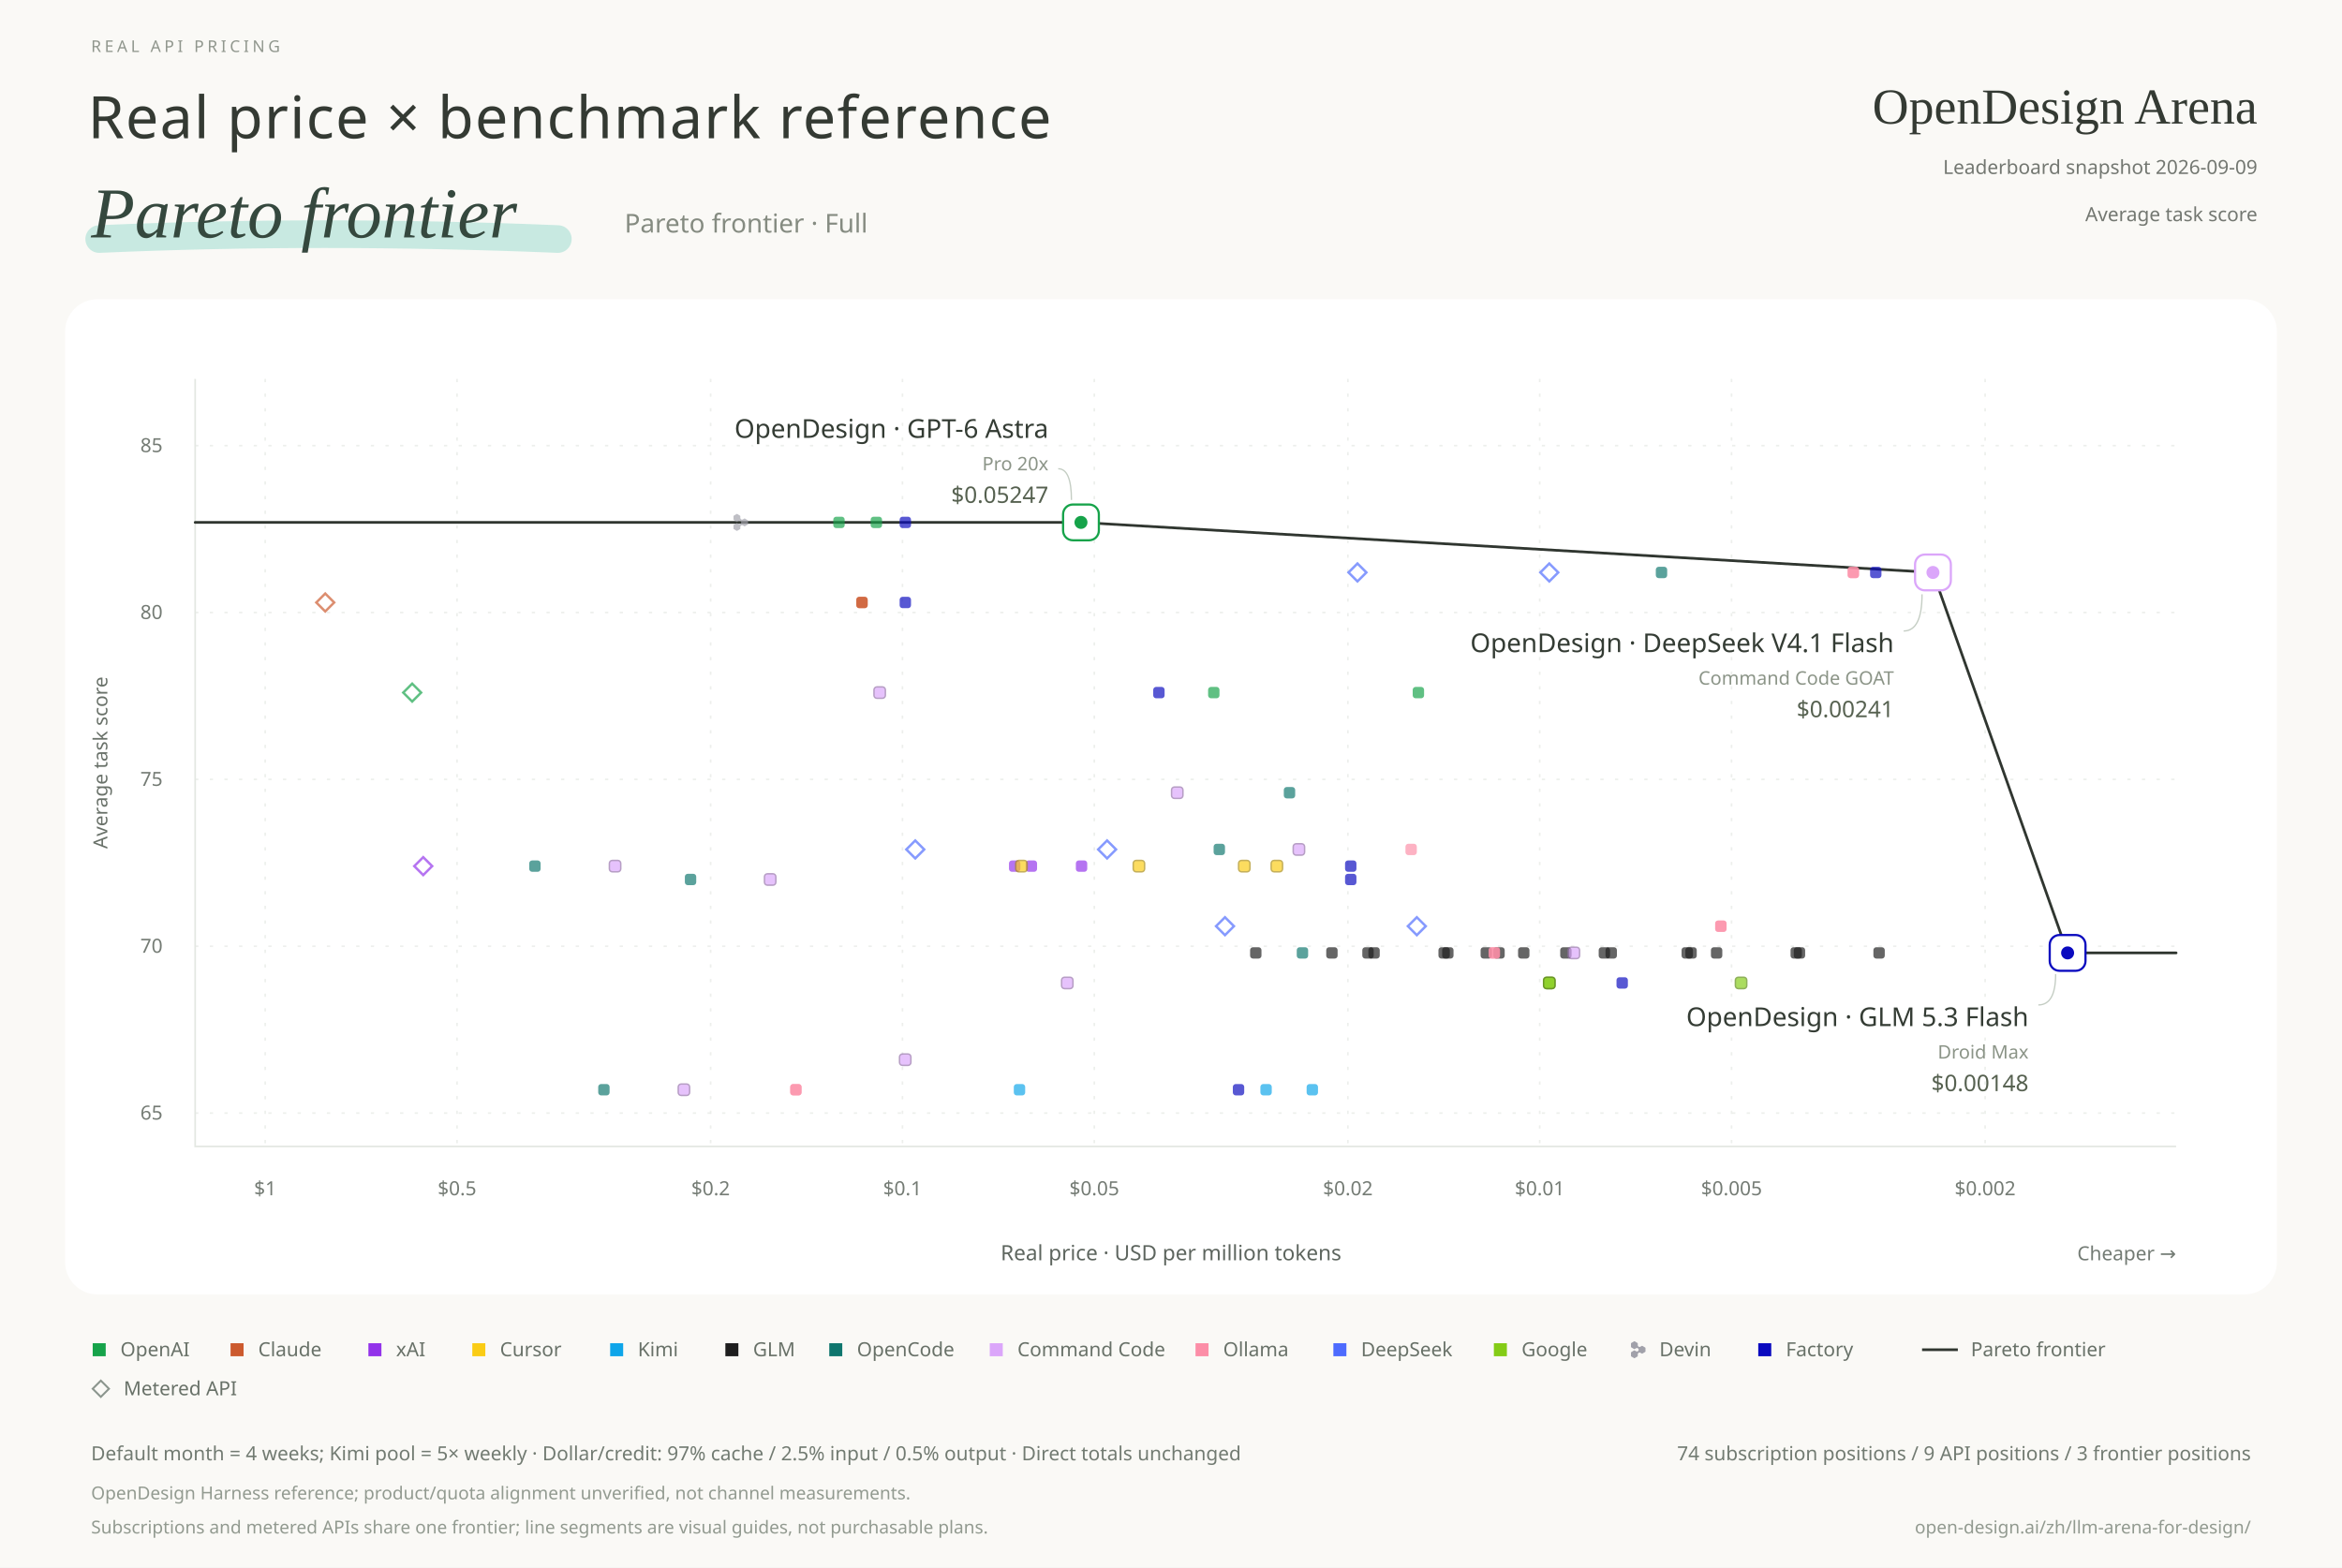
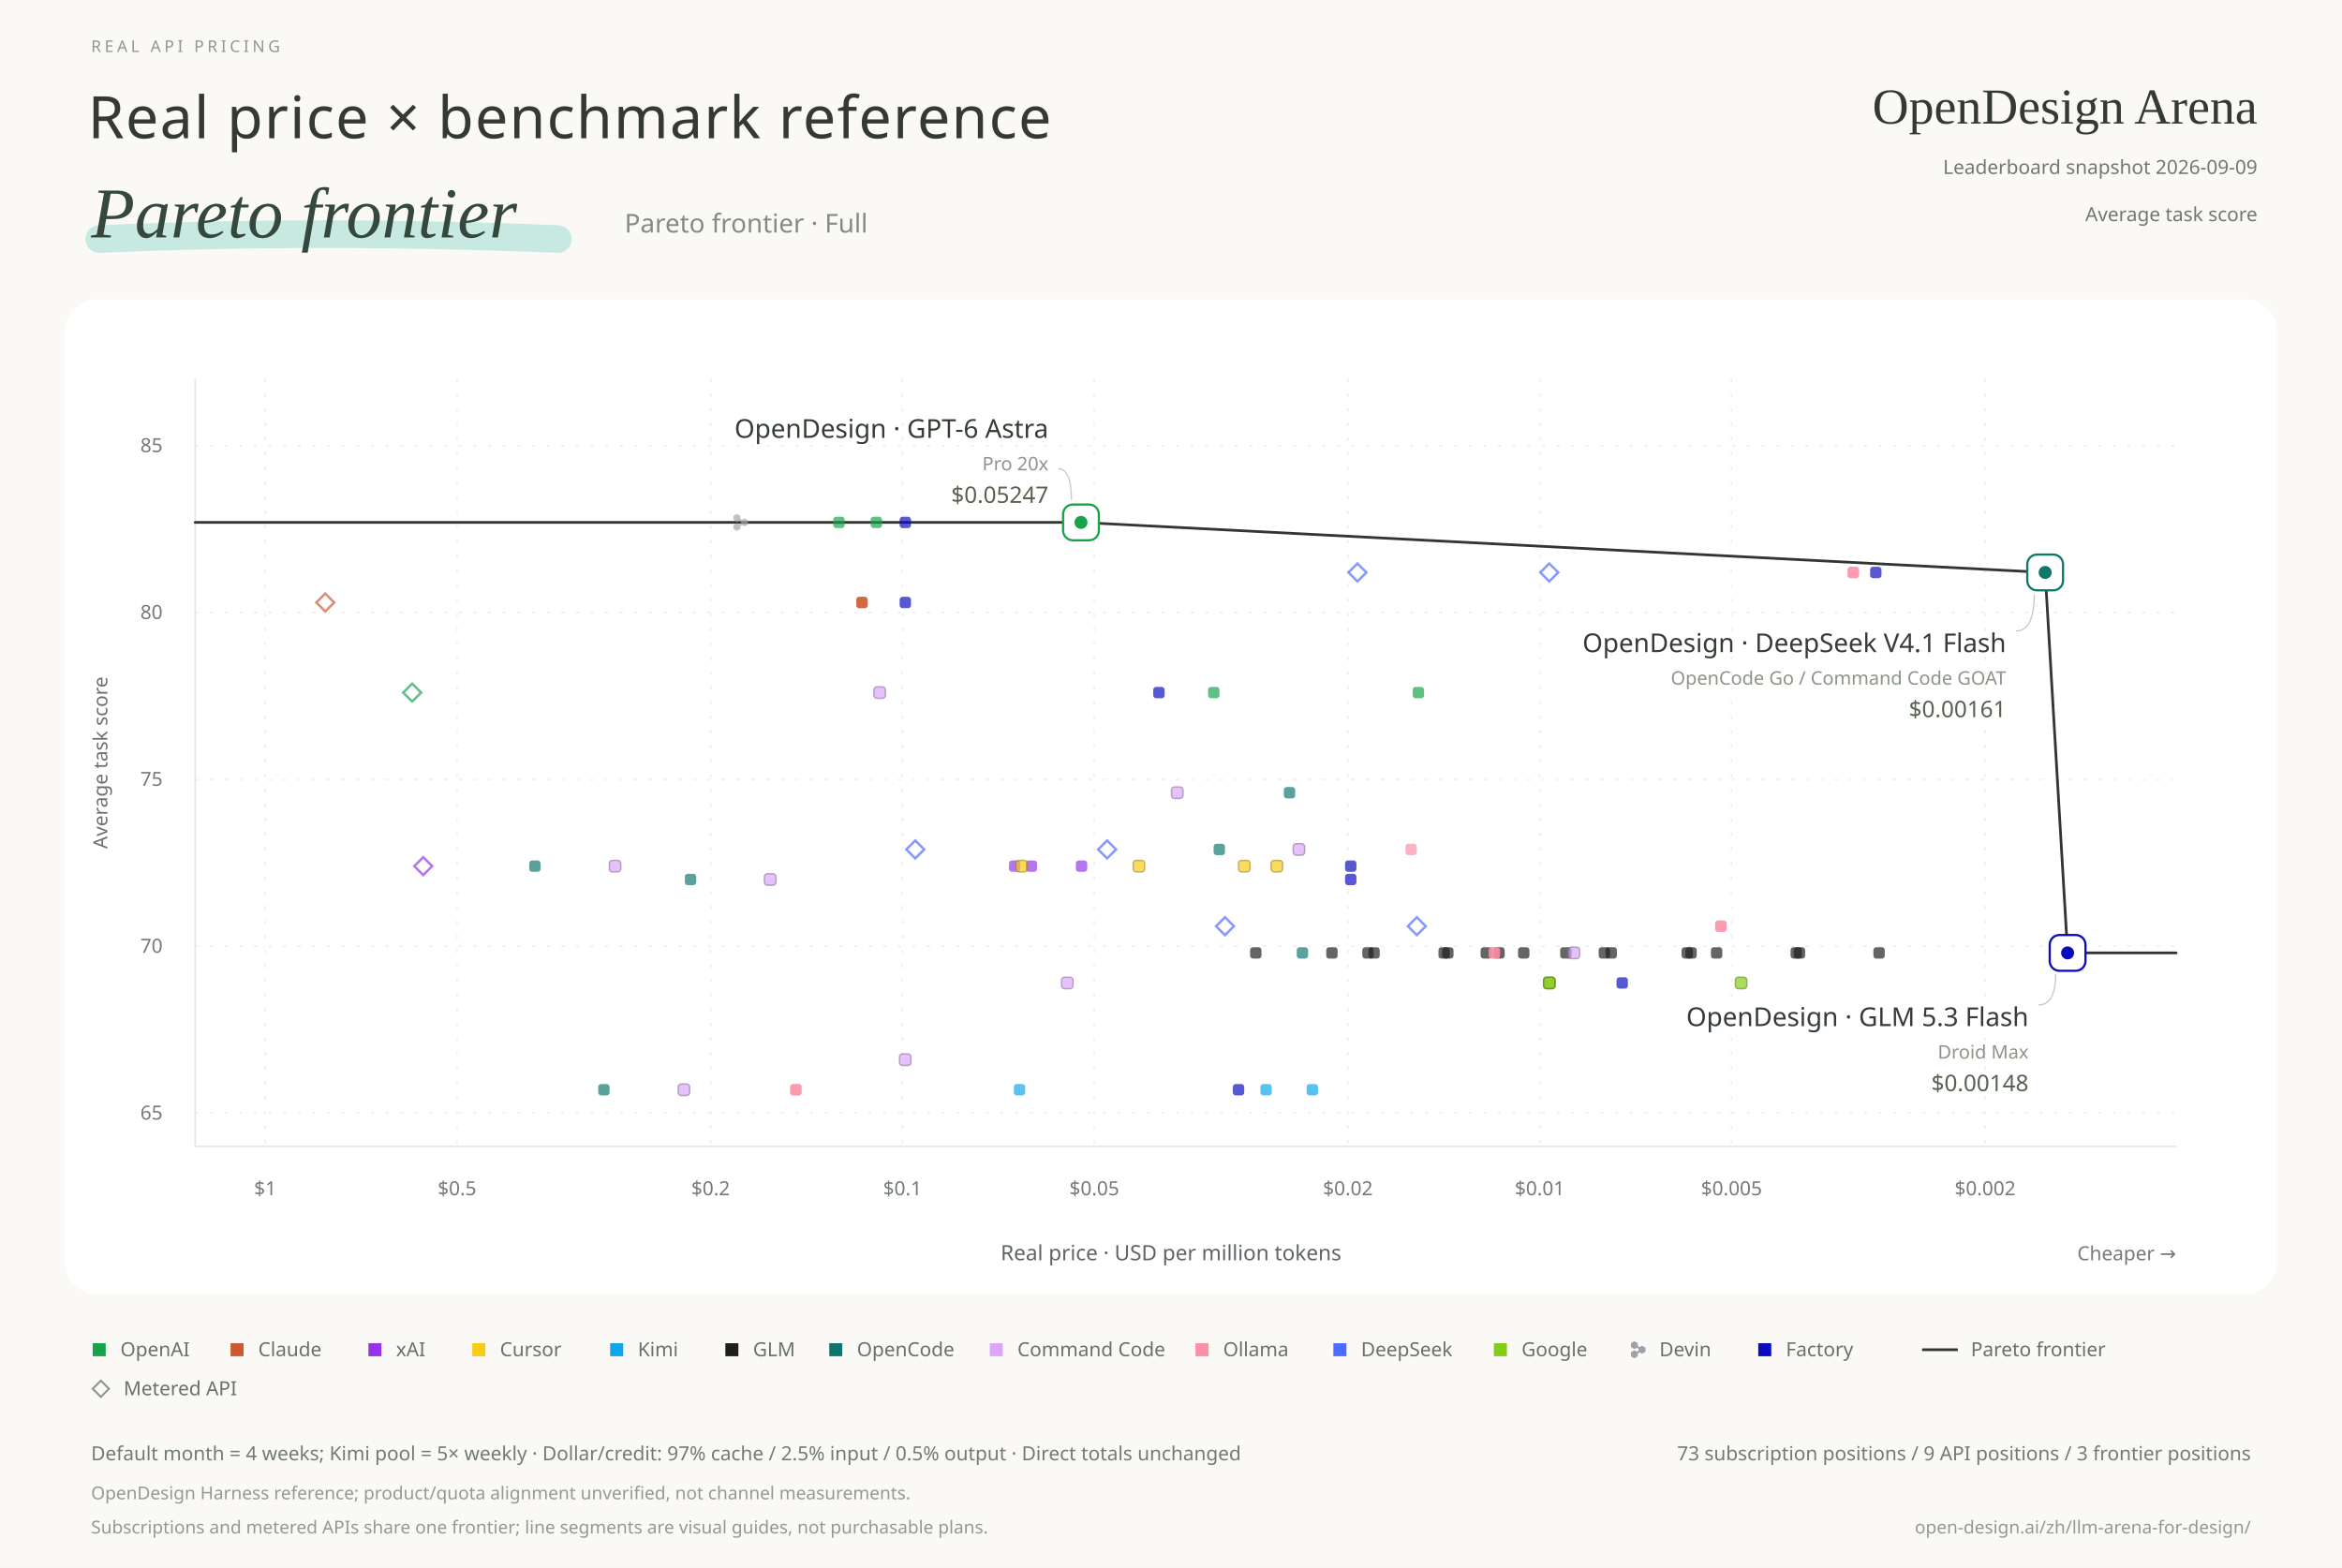
<svg xmlns="http://www.w3.org/2000/svg" width="1440" height="964" viewBox="0 0 1440 964" role="img" aria-labelledby="title desc">
  <style>text{font-family:"Microsoft YaHei","Segoe UI",sans-serif} .serif{font-family:"Times New Roman",serif} .number{font-family:"Segoe UI",sans-serif;font-variant-numeric:tabular-nums} .label-name{paint-order:stroke;stroke:#fff;stroke-width:5px;stroke-linejoin:round} .point:hover{opacity:1}</style>
  <rect width="1440" height="964" fill="#FAF9F6" />
  <text x="56.000" y="32.000" font-size="10" fill="#90968D" text-anchor="start" font-weight="400" letter-spacing="2.1">REAL API PRICING</text>
  <text x="54.000" y="85.000" font-size="36" fill="#343A33" text-anchor="start" font-weight="300" letter-spacing=".8">Real price × benchmark reference</text>
  <path d="M61 147 Q197 141 343 147" stroke="#9FDDD0" stroke-width="17" stroke-linecap="round" opacity=".55" fill="none" />
  <text x="56.000" y="146.000" font-size="44" fill="#35483E" text-anchor="start" font-weight="400" class="serif" font-style="italic">Pareto frontier</text>
  <text x="384.000" y="143.000" font-size="16" fill="#858B81" text-anchor="start" font-weight="300">Pareto frontier · Full</text>
  <text x="1388.000" y="76.000" font-size="31" fill="#343A33" text-anchor="end" font-weight="400" class="serif">OpenDesign Arena</text>
  <text x="1388.000" y="107.000" font-size="12" fill="#737771" text-anchor="end" font-weight="400">Leaderboard snapshot  2026-09-09</text>
  <text x="1388.000" y="136.000" font-size="12" fill="#737771" text-anchor="end" font-weight="400">Average task score</text>
  <rect x="40" y="184" width="1360" height="612" rx="20" fill="#FFFFFF" />
  <path d="M1220.574 233V705" stroke="#E8EBE7" stroke-dasharray="2 7" opacity=".8" />
  <text x="1220.574" y="735.000" font-size="12" fill="#747B74" text-anchor="middle" font-weight="400" class="number">$0.002</text>
  <path d="M1064.654 233V705" stroke="#E8EBE7" stroke-dasharray="2 7" opacity=".8" />
  <text x="1064.654" y="735.000" font-size="12" fill="#747B74" text-anchor="middle" font-weight="400" class="number">$0.005</text>
  <path d="M946.705 233V705" stroke="#E8EBE7" stroke-dasharray="2 7" opacity=".8" />
  <text x="946.705" y="735.000" font-size="12" fill="#747B74" text-anchor="middle" font-weight="400" class="number">$0.01</text>
  <path d="M828.756 233V705" stroke="#E8EBE7" stroke-dasharray="2 7" opacity=".8" />
  <text x="828.756" y="735.000" font-size="12" fill="#747B74" text-anchor="middle" font-weight="400" class="number">$0.02</text>
  <path d="M672.835 233V705" stroke="#E8EBE7" stroke-dasharray="2 7" opacity=".8" />
  <text x="672.835" y="735.000" font-size="12" fill="#747B74" text-anchor="middle" font-weight="400" class="number">$0.05</text>
  <path d="M554.886 233V705" stroke="#E8EBE7" stroke-dasharray="2 7" opacity=".8" />
  <text x="554.886" y="735.000" font-size="12" fill="#747B74" text-anchor="middle" font-weight="400" class="number">$0.1</text>
  <path d="M436.937 233V705" stroke="#E8EBE7" stroke-dasharray="2 7" opacity=".8" />
  <text x="436.937" y="735.000" font-size="12" fill="#747B74" text-anchor="middle" font-weight="400" class="number">$0.2</text>
  <path d="M281.016 233V705" stroke="#E8EBE7" stroke-dasharray="2 7" opacity=".8" />
  <text x="281.016" y="735.000" font-size="12" fill="#747B74" text-anchor="middle" font-weight="400" class="number">$0.5</text>
  <path d="M163.067 233V705" stroke="#E8EBE7" stroke-dasharray="2 7" opacity=".8" />
  <text x="163.067" y="735.000" font-size="12" fill="#747B74" text-anchor="middle" font-weight="400" class="number">$1</text>
  <path d="M120 684.478H1338" stroke="#E8EBE7" stroke-dasharray="2 7" opacity=".8" />
  <text x="100.000" y="688.478" font-size="12" fill="#747B74" text-anchor="end" font-weight="400" class="number">65</text>
  <path d="M120 581.870H1338" stroke="#E8EBE7" stroke-dasharray="2 7" opacity=".8" />
  <text x="100.000" y="585.870" font-size="12" fill="#747B74" text-anchor="end" font-weight="400" class="number">70</text>
  <path d="M120 479.261H1338" stroke="#E8EBE7" stroke-dasharray="2 7" opacity=".8" />
  <text x="100.000" y="483.261" font-size="12" fill="#747B74" text-anchor="end" font-weight="400" class="number">75</text>
  <path d="M120 376.652H1338" stroke="#E8EBE7" stroke-dasharray="2 7" opacity=".8" />
  <text x="100.000" y="380.652" font-size="12" fill="#747B74" text-anchor="end" font-weight="400" class="number">80</text>
  <path d="M120 274.043H1338" stroke="#E8EBE7" stroke-dasharray="2 7" opacity=".8" />
  <text x="100.000" y="278.043" font-size="12" fill="#747B74" text-anchor="end" font-weight="400" class="number">85</text>
  <path d="M120 233V705H1338" fill="none" stroke="#E3E7E2" />
  <text x="66.000" y="469.000" font-size="12" fill="#697169" text-anchor="middle" font-weight="400" transform="rotate(-90 66 469.0)">Average task score</text>
  <text x="720.000" y="775.000" font-size="13" fill="#5D655E" text-anchor="middle" font-weight="400">Real price · USD per million tokens</text>
  <text x="1338.000" y="775.000" font-size="12" fill="#737B74" text-anchor="end" font-weight="400">Cheaper →</text>
-   <path id="frontier" d="M120.000,321.243 L664.643,321.243 L1188.490,352.026 L1271.288,585.974 L1338.000,585.974" fill="none" stroke="#303630" stroke-width="1.65" stroke-linecap="round" stroke-linejoin="round" />
+   <path id="frontier" d="M120.000,321.243 L664.643,321.243 L1257.486,352.026 L1271.288,585.974 L1338.000,585.974" fill="none" stroke="#303630" stroke-width="1.65" stroke-linecap="round" stroke-linejoin="round" />
  <g class="point" data-billing="subscription" data-frontier="false" data-price="0.032467532" data-score="77.6" data-x="746.309" data-y="425.904" transform="translate(746.309 425.904)">
    <rect x="-3.5" y="-3.5" width="7" height="7" rx="1.8" fill="#16A34A" opacity=".68" />
  </g>
  <g class="point" data-billing="subscription" data-frontier="false" data-price="0.015501473" data-score="77.6" data-x="872.113" data-y="425.904" transform="translate(872.113 425.904)">
    <rect x="-3.5" y="-3.5" width="7" height="7" rx="1.8" fill="#16A34A" opacity=".68" />
  </g>
  <g class="point" data-billing="subscription" data-frontier="false" data-price="0.12578616" data-score="82.7" data-x="515.848" data-y="321.243" transform="translate(515.848 321.243)">
    <rect x="-3.5" y="-3.5" width="7" height="7" rx="1.8" fill="#16A34A" opacity=".68" />
  </g>
  <g class="point" data-billing="subscription" data-frontier="true" data-price="0.052465897" data-score="82.7" data-x="664.643" data-y="321.243" transform="translate(664.643 321.243)">
    <rect x="-11" y="-11" width="22" height="22" rx="6" fill="#FFF" stroke="#16A34A" stroke-width="1.35" />
    <circle r="4" fill="#16A34A" />
  </g>
  <g class="point" data-billing="subscription" data-frontier="false" data-price="0.1793722" data-score="82.7" data-x="455.460" data-y="321.243" transform="translate(455.460 321.243)">
    <path transform="translate(-4.46 -5.23) scale(0.091)" d="M0 38.652V14.835C7.06768e-06 13.788 0.546 12.821 1.431 12.298L21.581 0.393C22.467 -0.131 23.558 -0.131 24.444 0.393L44.594 12.298C45.48 12.821 46.025 13.788 46.025 14.835V26.998C46.114 31.04 48.201 34.938 51.872 37.108C55.544 39.277 59.886 39.178 63.351 37.235L73.644 31.153C74.53 30.63 75.621 30.63 76.507 31.153L96.657 43.058C97.543 43.582 98.088 44.549 98.088 45.596V69.406C98.088 70.453 97.543 71.42 96.657 71.943L76.507 83.849C75.621 84.372 74.53 84.372 73.644 83.849L63.434 77.816C59.956 75.828 55.574 75.71 51.873 77.896C48.202 80.065 46.115 83.963 46.026 88.005V100.165C46.026 101.212 45.48 102.179 44.595 102.702L24.445 114.607C23.559 115.131 22.468 115.131 21.582 114.607L1.432 102.702C0.547 102.179 0.001 101.212 0.001 100.165V76.355C0.001 75.308 0.547 74.341 1.432 73.817L21.582 61.912C22.468 61.389 23.559 61.389 24.445 61.912L34.762 68.008C38.222 69.937 42.553 70.031 46.215 67.867C49.916 65.68 52.006 61.737 52.063 57.66C51.975 53.619 49.887 49.303 46.216 47.133C42.545 44.964 38.202 45.063 34.737 47.006L24.397 53.15C23.507 53.679 22.409 53.678 21.52 53.149L1.423 41.184C0.542 40.66 -7.06754e-06 39.695 0 38.652Z" fill="#A1A1AA" opacity="0.68" />
  </g>
  <g class="point" data-billing="subscription" data-frontier="false" data-price="0.0096570048" data-score="68.9" data-x="952.644" data-y="604.443" transform="translate(952.644 604.443)">
    <rect x="-3.5" y="-3.5" width="7" height="7" rx="1.8" fill="#84CC16" opacity=".68" stroke="#5A8B0F" stroke-width=".9" />
  </g>
  <g class="point" data-billing="subscription" data-frontier="false" data-price="0.0096608696" data-score="68.9" data-x="952.576" data-y="604.443" transform="translate(952.576 604.443)">
    <rect x="-3.5" y="-3.5" width="7" height="7" rx="1.8" fill="#84CC16" opacity=".68" stroke="#5A8B0F" stroke-width=".9" />
  </g>
  <g class="point" data-billing="subscription" data-frontier="false" data-price="0.0048306763" data-score="68.9" data-x="1070.516" data-y="604.443" transform="translate(1070.516 604.443)">
    <rect x="-3.5" y="-3.5" width="7" height="7" rx="1.8" fill="#84CC16" opacity=".68" stroke="#5A8B0F" stroke-width=".9" />
  </g>
  <g class="point" data-billing="subscription" data-frontier="false" data-price="0.11574074" data-score="80.3" data-x="530.011" data-y="370.496" transform="translate(530.011 370.496)">
    <rect x="-3.5" y="-3.5" width="7" height="7" rx="1.8" fill="#CC5A2E" opacity=".68" />
  </g>
  <g class="point" data-billing="subscription" data-frontier="false" data-price="0.062761506" data-score="72.4" data-x="634.153" data-y="532.617" transform="translate(634.153 532.617)">
    <rect x="-3.5" y="-3.5" width="7" height="7" rx="1.8" fill="#9333EA" opacity=".68" />
  </g>
  <g class="point" data-billing="subscription" data-frontier="false" data-price="0.052356021" data-score="72.4" data-x="665.000" data-y="532.617" transform="translate(665.000 532.617)">
    <rect x="-3.5" y="-3.5" width="7" height="7" rx="1.8" fill="#9333EA" opacity=".68" />
  </g>
  <g class="point" data-billing="subscription" data-frontier="false" data-price="0.066666667" data-score="72.4" data-x="623.882" data-y="532.617" transform="translate(623.882 532.617)">
    <rect x="-3.5" y="-3.5" width="7" height="7" rx="1.8" fill="#9333EA" opacity=".68" />
  </g>
  <g class="point" data-billing="subscription" data-frontier="false" data-price="0.025849813" data-score="72.4" data-x="785.096" data-y="532.617" transform="translate(785.096 532.617)">
    <rect x="-3.5" y="-3.5" width="7" height="7" rx="1.8" fill="#FACC15" opacity=".68" stroke="#AA8B0E" stroke-width=".9" />
  </g>
  <g class="point" data-billing="subscription" data-frontier="false" data-price="0.065061809" data-score="72.4" data-x="628.028" data-y="532.617" transform="translate(628.028 532.617)">
    <rect x="-3.5" y="-3.5" width="7" height="7" rx="1.8" fill="#FACC15" opacity=".68" stroke="#AA8B0E" stroke-width=".9" />
  </g>
  <g class="point" data-billing="subscription" data-frontier="false" data-price="0.042553191" data-score="72.4" data-x="700.277" data-y="532.617" transform="translate(700.277 532.617)">
    <rect x="-3.5" y="-3.5" width="7" height="7" rx="1.8" fill="#FACC15" opacity=".68" stroke="#AA8B0E" stroke-width=".9" />
  </g>
  <g class="point" data-billing="subscription" data-frontier="false" data-price="0.029081039" data-score="72.4" data-x="765.054" data-y="532.617" transform="translate(765.054 532.617)">
    <rect x="-3.5" y="-3.5" width="7" height="7" rx="1.8" fill="#FACC15" opacity=".68" stroke="#AA8B0E" stroke-width=".9" />
  </g>
  <g class="point" data-billing="subscription" data-frontier="false" data-price="0.026878015" data-score="65.7" data-x="778.459" data-y="670.113" transform="translate(778.459 670.113)">
    <rect x="-3.5" y="-3.5" width="7" height="7" rx="1.8" fill="#0EA5E9" opacity=".68" />
  </g>
  <g class="point" data-billing="subscription" data-frontier="false" data-price="0.065517241" data-score="65.7" data-x="626.841" data-y="670.113" transform="translate(626.841 670.113)">
    <rect x="-3.5" y="-3.5" width="7" height="7" rx="1.8" fill="#0EA5E9" opacity=".68" />
  </g>
  <g class="point" data-billing="subscription" data-frontier="false" data-price="0.022742936" data-score="65.7" data-x="806.886" data-y="670.113" transform="translate(806.886 670.113)">
    <rect x="-3.5" y="-3.5" width="7" height="7" rx="1.8" fill="#0EA5E9" opacity=".68" />
  </g>
  <g class="point" data-billing="subscription" data-frontier="false" data-price="0.027896583" data-score="69.8" data-x="772.129" data-y="585.974" transform="translate(772.129 585.974)">
    <rect x="-3.5" y="-3.5" width="7" height="7" rx="1.8" fill="#1E1E1E" opacity=".68" />
  </g>
  <g class="point" data-billing="subscription" data-frontier="false" data-price="0.018597722" data-score="69.8" data-x="841.125" data-y="585.974" transform="translate(841.125 585.974)">
    <rect x="-3.5" y="-3.5" width="7" height="7" rx="1.8" fill="#1E1E1E" opacity=".68" />
  </g>
  <g class="point" data-billing="subscription" data-frontier="false" data-price="0.013937124" data-score="69.8" data-x="890.215" data-y="585.974" transform="translate(890.215 585.974)">
    <rect x="-3.5" y="-3.5" width="7" height="7" rx="1.8" fill="#1E1E1E" opacity=".68" />
  </g>
  <g class="point" data-billing="subscription" data-frontier="false" data-price="0.011584174" data-score="69.8" data-x="921.681" data-y="585.974" transform="translate(921.681 585.974)">
    <rect x="-3.5" y="-3.5" width="7" height="7" rx="1.8" fill="#1E1E1E" opacity=".68" />
  </g>
  <g class="point" data-billing="subscription" data-frontier="false" data-price="0.0077227827" data-score="69.8" data-x="990.677" data-y="585.974" transform="translate(990.677 585.974)">
    <rect x="-3.5" y="-3.5" width="7" height="7" rx="1.8" fill="#1E1E1E" opacity=".68" />
  </g>
  <g class="point" data-billing="subscription" data-frontier="false" data-price="0.0057874497" data-score="69.8" data-x="1039.767" data-y="585.974" transform="translate(1039.767 585.974)">
    <rect x="-3.5" y="-3.5" width="7" height="7" rx="1.8" fill="#1E1E1E" opacity=".68" />
  </g>
  <g class="point" data-billing="subscription" data-frontier="false" data-price="0.021186933" data-score="69.8" data-x="818.945" data-y="585.974" transform="translate(818.945 585.974)">
    <rect x="-3.5" y="-3.5" width="7" height="7" rx="1.8" fill="#1E1E1E" opacity=".68" />
  </g>
  <g class="point" data-billing="subscription" data-frontier="false" data-price="0.014124622" data-score="69.8" data-x="887.941" data-y="585.974" transform="translate(887.941 585.974)">
    <rect x="-3.5" y="-3.5" width="7" height="7" rx="1.8" fill="#1E1E1E" opacity=".68" />
  </g>
  <g class="point" data-billing="subscription" data-frontier="false" data-price="0.010593466" data-score="69.8" data-x="936.894" data-y="585.974" transform="translate(936.894 585.974)">
    <rect x="-3.5" y="-3.5" width="7" height="7" rx="1.8" fill="#1E1E1E" opacity=".68" />
  </g>
  <g class="point" data-billing="subscription" data-frontier="false" data-price="0.0058677565" data-score="69.8" data-x="1037.422" data-y="585.974" transform="translate(1037.422 585.974)">
    <rect x="-3.5" y="-3.5" width="7" height="7" rx="1.8" fill="#1E1E1E" opacity=".68" />
  </g>
  <g class="point" data-billing="subscription" data-frontier="false" data-price="0.0039118376" data-score="69.8" data-x="1106.418" data-y="585.974" transform="translate(1106.418 585.974)">
    <rect x="-3.5" y="-3.5" width="7" height="7" rx="1.8" fill="#1E1E1E" opacity=".68" />
  </g>
  <g class="point" data-billing="subscription" data-frontier="false" data-price="0.0029338782" data-score="69.8" data-x="1155.371" data-y="585.974" transform="translate(1155.371 585.974)">
    <rect x="-3.5" y="-3.5" width="7" height="7" rx="1.8" fill="#1E1E1E" opacity=".68" />
  </g>
  <g class="point" data-billing="subscription" data-frontier="false" data-price="0.018195371" data-score="69.8" data-x="844.847" data-y="585.974" transform="translate(844.847 585.974)">
    <rect x="-3.5" y="-3.5" width="7" height="7" rx="1.8" fill="#1E1E1E" opacity=".68" />
  </g>
  <g class="point" data-billing="subscription" data-frontier="false" data-price="0.012129322" data-score="69.8" data-x="913.856" data-y="585.974" transform="translate(913.856 585.974)">
    <rect x="-3.5" y="-3.5" width="7" height="7" rx="1.8" fill="#1E1E1E" opacity=".68" />
  </g>
  <g class="point" data-billing="subscription" data-frontier="false" data-price="0.009097165" data-score="69.8" data-x="962.806" data-y="585.974" transform="translate(962.806 585.974)">
    <rect x="-3.5" y="-3.5" width="7" height="7" rx="1.8" fill="#1E1E1E" opacity=".68" />
  </g>
  <g class="point" data-billing="subscription" data-frontier="false" data-price="0.0079161679" data-score="69.8" data-x="986.468" data-y="585.974" transform="translate(986.468 585.974)">
    <rect x="-3.5" y="-3.5" width="7" height="7" rx="1.8" fill="#1E1E1E" opacity=".68" />
  </g>
  <g class="point" data-billing="subscription" data-frontier="false" data-price="0.0052770427" data-score="69.8" data-x="1055.477" data-y="585.974" transform="translate(1055.477 585.974)">
    <rect x="-3.5" y="-3.5" width="7" height="7" rx="1.8" fill="#1E1E1E" opacity=".68" />
  </g>
  <g class="point" data-billing="subscription" data-frontier="false" data-price="0.0039578575" data-score="69.8" data-x="1104.427" data-y="585.974" transform="translate(1104.427 585.974)">
    <rect x="-3.5" y="-3.5" width="7" height="7" rx="1.8" fill="#1E1E1E" opacity=".68" />
  </g>
  <g class="point" data-billing="subscription" data-frontier="false" data-price="0.37735849" data-score="72.4" data-x="328.903" data-y="532.617" transform="translate(328.903 532.617)">
    <rect x="-3.5" y="-3.5" width="7" height="7" rx="1.8" fill="#0F766E" opacity=".68" />
  </g>
  <g class="point" data-billing="subscription" data-frontier="false" data-price="0.02356823" data-score="69.8" data-x="800.820" data-y="585.974" transform="translate(800.820 585.974)">
    <rect x="-3.5" y="-3.5" width="7" height="7" rx="1.8" fill="#0F766E" opacity=".68" />
  </g>
  <g class="point" data-billing="subscription" data-frontier="false" data-price="0.29411765" data-score="65.7" data-x="371.311" data-y="670.113" transform="translate(371.311 670.113)">
    <rect x="-3.5" y="-3.5" width="7" height="7" rx="1.8" fill="#0F766E" opacity=".68" />
  </g>
  <g class="point" data-billing="subscription" data-frontier="false" data-price="0.21505376" data-score="72" data-x="424.588" data-y="540.826" transform="translate(424.588 540.826)">
    <rect x="-3.5" y="-3.5" width="7" height="7" rx="1.8" fill="#0F766E" opacity=".68" />
  </g>
-   <g class="point" data-billing="subscription" data-frontier="false" data-price="0.0064399794" data-score="81.2" data-x="1021.587" data-y="352.026" transform="translate(1021.587 352.026)">
-     <rect x="-3.5" y="-3.5" width="7" height="7" rx="1.8" fill="#0F766E" opacity=".68" />
+   <g class="point" data-billing="subscription" data-frontier="true" data-price="0.0016099948" data-score="81.2" data-x="1257.486" data-y="352.026" transform="translate(1257.486 352.026)">
+     <rect x="-11" y="-11" width="22" height="22" rx="6" fill="#FFF" stroke="#0F766E" stroke-width="1.35" />
+     <circle r="4" fill="#0F766E" />
  </g>
  <g class="point" data-billing="subscription" data-frontier="false" data-price="0.031826862" data-score="72.9" data-x="749.701" data-y="522.357" transform="translate(749.701 522.357)">
    <rect x="-3.5" y="-3.5" width="7" height="7" rx="1.8" fill="#0F766E" opacity=".68" />
  </g>
  <g class="point" data-billing="subscription" data-frontier="false" data-price="0.024697456" data-score="74.6" data-x="792.856" data-y="487.470" transform="translate(792.856 487.470)">
    <rect x="-3.5" y="-3.5" width="7" height="7" rx="1.8" fill="#0F766E" opacity=".68" />
  </g>
  <g class="point" data-billing="subscription" data-frontier="false" data-price="0.10857763" data-score="77.6" data-x="540.882" data-y="425.904" transform="translate(540.882 425.904)">
    <rect x="-3.5" y="-3.5" width="7" height="7" rx="1.8" fill="#DBA6FA" opacity=".68" stroke="#9571AA" stroke-width=".9" />
-   </g>
-   <g class="point" data-billing="subscription" data-frontier="true" data-price="0.0024149923" data-score="81.2" data-x="1188.490" data-y="352.026" transform="translate(1188.490 352.026)">
-     <rect x="-11" y="-11" width="22" height="22" rx="6" fill="#FFF" stroke="#DBA6FA" stroke-width="1.35" />
-     <circle r="4" fill="#DBA6FA" />
  </g>
  <g class="point" data-billing="subscription" data-frontier="false" data-price="0.0088378259" data-score="69.8" data-x="967.728" data-y="585.974" transform="translate(967.728 585.974)">
    <rect x="-3.5" y="-3.5" width="7" height="7" rx="1.8" fill="#DBA6FA" opacity=".68" stroke="#9571AA" stroke-width=".9" />
  </g>
  <g class="point" data-billing="subscription" data-frontier="false" data-price="0.055126792" data-score="68.9" data-x="656.225" data-y="604.443" transform="translate(656.225 604.443)">
    <rect x="-3.5" y="-3.5" width="7" height="7" rx="1.8" fill="#DBA6FA" opacity=".68" stroke="#9571AA" stroke-width=".9" />
  </g>
  <g class="point" data-billing="subscription" data-frontier="false" data-price="0.023872046" data-score="72.9" data-x="798.640" data-y="522.357" transform="translate(798.640 522.357)">
    <rect x="-3.5" y="-3.5" width="7" height="7" rx="1.8" fill="#DBA6FA" opacity=".68" stroke="#9571AA" stroke-width=".9" />
  </g>
  <g class="point" data-billing="subscription" data-frontier="false" data-price="0.16129032" data-score="72" data-x="473.541" data-y="540.826" transform="translate(473.541 540.826)">
    <rect x="-3.5" y="-3.5" width="7" height="7" rx="1.8" fill="#DBA6FA" opacity=".68" stroke="#9571AA" stroke-width=".9" />
  </g>
  <g class="point" data-billing="subscription" data-frontier="false" data-price="0.03705076" data-score="74.6" data-x="723.839" data-y="487.470" transform="translate(723.839 487.470)">
    <rect x="-3.5" y="-3.5" width="7" height="7" rx="1.8" fill="#DBA6FA" opacity=".68" stroke="#9571AA" stroke-width=".9" />
  </g>
  <g class="point" data-billing="subscription" data-frontier="false" data-price="0.099009901" data-score="66.6" data-x="556.579" data-y="651.643" transform="translate(556.579 651.643)">
    <rect x="-3.5" y="-3.5" width="7" height="7" rx="1.8" fill="#DBA6FA" opacity=".68" stroke="#9571AA" stroke-width=".9" />
  </g>
  <g class="point" data-billing="subscription" data-frontier="false" data-price="0.22026432" data-score="65.7" data-x="420.514" data-y="670.113" transform="translate(420.514 670.113)">
    <rect x="-3.5" y="-3.5" width="7" height="7" rx="1.8" fill="#DBA6FA" opacity=".68" stroke="#9571AA" stroke-width=".9" />
  </g>
  <g class="point" data-billing="subscription" data-frontier="false" data-price="0.28248588" data-score="72.4" data-x="378.177" data-y="532.617" transform="translate(378.177 532.617)">
    <rect x="-3.5" y="-3.5" width="7" height="7" rx="1.8" fill="#DBA6FA" opacity=".68" stroke="#9571AA" stroke-width=".9" />
  </g>
  <g class="point" data-billing="subscription" data-frontier="false" data-price="0.0032199897" data-score="81.2" data-x="1139.537" data-y="352.026" transform="translate(1139.537 352.026)">
    <rect x="-3.5" y="-3.5" width="7" height="7" rx="1.8" fill="#FC8EA7" opacity=".68" />
  </g>
  <g class="point" data-billing="subscription" data-frontier="false" data-price="0.0051966949" data-score="70.6" data-x="1058.088" data-y="569.557" transform="translate(1058.088 569.557)">
    <rect x="-3.5" y="-3.5" width="7" height="7" rx="1.8" fill="#FC8EA7" opacity=".68" />
  </g>
  <g class="point" data-billing="subscription" data-frontier="false" data-price="0.015913431" data-score="72.9" data-x="867.650" data-y="522.357" transform="translate(867.650 522.357)">
    <rect x="-3.5" y="-3.5" width="7" height="7" rx="1.8" fill="#FC8EA7" opacity=".68" />
  </g>
  <g class="point" data-billing="subscription" data-frontier="false" data-price="0.011783421" data-score="69.8" data-x="918.779" data-y="585.974" transform="translate(918.779 585.974)">
    <rect x="-3.5" y="-3.5" width="7" height="7" rx="1.8" fill="#FC8EA7" opacity=".68" />
  </g>
  <g class="point" data-billing="subscription" data-frontier="false" data-price="0.14695077" data-score="65.7" data-x="489.385" data-y="670.113" transform="translate(489.385 670.113)">
    <rect x="-3.5" y="-3.5" width="7" height="7" rx="1.8" fill="#FC8EA7" opacity=".68" />
  </g>
  <g class="point" data-billing="subscription" data-frontier="false" data-price="0.0032200001" data-score="81.2" data-x="1139.536" data-y="352.026" transform="translate(1139.536 352.026)">
    <rect x="-3.5" y="-3.5" width="7" height="7" rx="1.8" fill="#FC8EA7" opacity=".68" />
  </g>
  <g class="point" data-billing="subscription" data-frontier="false" data-price="0.0051966679" data-score="70.6" data-x="1058.089" data-y="569.557" transform="translate(1058.089 569.557)">
    <rect x="-3.5" y="-3.5" width="7" height="7" rx="1.8" fill="#FC8EA7" opacity=".68" />
  </g>
  <g class="point" data-billing="subscription" data-frontier="false" data-price="0.011783282" data-score="69.8" data-x="918.781" data-y="585.974" transform="translate(918.781 585.974)">
    <rect x="-3.5" y="-3.5" width="7" height="7" rx="1.8" fill="#FC8EA7" opacity=".68" />
  </g>
  <g class="point" data-billing="subscription" data-frontier="false" data-price="0.14699397" data-score="65.7" data-x="489.335" data-y="670.113" transform="translate(489.335 670.113)">
    <rect x="-3.5" y="-3.5" width="7" height="7" rx="1.8" fill="#FC8EA7" opacity=".68" />
  </g>
  <g class="point" data-billing="subscription" data-frontier="false" data-price="0.11575414" data-score="80.3" data-x="529.991" data-y="370.496" transform="translate(529.991 370.496)">
    <rect x="-3.5" y="-3.5" width="7" height="7" rx="1.8" fill="#CC5A2E" opacity=".68" />
  </g>
  <g class="point" data-billing="subscription" data-frontier="false" data-price="0.10989011" data-score="82.7" data-x="538.838" data-y="321.243" transform="translate(538.838 321.243)">
    <rect x="-3.5" y="-3.5" width="7" height="7" rx="1.8" fill="#16A34A" opacity=".68" />
  </g>
  <g class="point" data-billing="subscription" data-frontier="false" data-price="0.098970705" data-score="80.3" data-x="556.646" data-y="370.496" transform="translate(556.646 370.496)">
    <rect x="-3.5" y="-3.5" width="7" height="7" rx="1.8" fill="#0A0ABF" opacity=".68" />
  </g>
  <g class="point" data-billing="subscription" data-frontier="false" data-price="0.098970705" data-score="82.7" data-x="556.646" data-y="321.243" transform="translate(556.646 321.243)">
    <rect x="-3.5" y="-3.5" width="7" height="7" rx="1.8" fill="#0A0ABF" opacity=".68" />
  </g>
  <g class="point" data-billing="subscription" data-frontier="false" data-price="0.039588282" data-score="77.6" data-x="712.567" data-y="425.904" transform="translate(712.567 425.904)">
    <rect x="-3.5" y="-3.5" width="7" height="7" rx="1.8" fill="#0A0ABF" opacity=".68" />
  </g>
  <g class="point" data-billing="subscription" data-frontier="false" data-price="0.0074228029" data-score="68.9" data-x="997.419" data-y="604.443" transform="translate(997.419 604.443)">
    <rect x="-3.5" y="-3.5" width="7" height="7" rx="1.8" fill="#0A0ABF" opacity=".68" />
  </g>
  <g class="point" data-billing="subscription" data-frontier="false" data-price="0.019794141" data-score="72.4" data-x="830.516" data-y="532.617" transform="translate(830.516 532.617)">
    <rect x="-3.5" y="-3.5" width="7" height="7" rx="1.8" fill="#0A0ABF" opacity=".68" />
  </g>
  <g class="point" data-billing="subscription" data-frontier="true" data-price="0.0014845606" data-score="69.8" data-x="1271.288" data-y="585.974" transform="translate(1271.288 585.974)">
    <rect x="-11" y="-11" width="22" height="22" rx="6" fill="#FFF" stroke="#0A0ABF" stroke-width="1.35" />
    <circle r="4" fill="#0A0ABF" />
  </g>
  <g class="point" data-billing="subscription" data-frontier="false" data-price="0.029691211" data-score="65.7" data-x="761.520" data-y="670.113" transform="translate(761.520 670.113)">
    <rect x="-3.5" y="-3.5" width="7" height="7" rx="1.8" fill="#0A0ABF" opacity=".68" />
  </g>
  <g class="point" data-billing="subscription" data-frontier="false" data-price="0.019794141" data-score="72" data-x="830.516" data-y="540.826" transform="translate(830.516 540.826)">
    <rect x="-3.5" y="-3.5" width="7" height="7" rx="1.8" fill="#0A0ABF" opacity=".68" />
  </g>
  <g class="point" data-billing="subscription" data-frontier="false" data-price="0.0029691211" data-score="81.2" data-x="1153.339" data-y="352.026" transform="translate(1153.339 352.026)">
    <rect x="-3.5" y="-3.5" width="7" height="7" rx="1.8" fill="#0A0ABF" opacity=".68" />
  </g>
  <g class="point" data-billing="metered" data-frontier="false" data-price="0.00966" data-score="81.2" data-x="952.591" data-y="352.026" transform="translate(952.591 352.026)">
    <path d="M0 -5.5L5.5 0 0 5.5 -5.5 0Z" fill="white" stroke="#4D6BFE" stroke-width="1.5" opacity=".68" />
  </g>
  <g class="point" data-billing="metered" data-frontier="false" data-price="0.01932" data-score="81.2" data-x="834.642" data-y="352.026" transform="translate(834.642 352.026)">
    <path d="M0 -5.5L5.5 0 0 5.5 -5.5 0Z" fill="white" stroke="#4D6BFE" stroke-width="1.5" opacity=".68" />
  </g>
  <g class="point" data-billing="metered" data-frontier="false" data-price="0.01559" data-score="70.6" data-x="871.144" data-y="569.557" transform="translate(871.144 569.557)">
    <path d="M0 -5.5L5.5 0 0 5.5 -5.5 0Z" fill="white" stroke="#4D6BFE" stroke-width="1.5" opacity=".68" />
  </g>
  <g class="point" data-billing="metered" data-frontier="false" data-price="0.03118" data-score="70.6" data-x="753.195" data-y="569.557" transform="translate(753.195 569.557)">
    <path d="M0 -5.5L5.5 0 0 5.5 -5.5 0Z" fill="white" stroke="#4D6BFE" stroke-width="1.5" opacity=".68" />
  </g>
  <g class="point" data-billing="metered" data-frontier="false" data-price="0.04774" data-score="72.9" data-x="680.706" data-y="522.357" transform="translate(680.706 522.357)">
    <path d="M0 -5.5L5.5 0 0 5.5 -5.5 0Z" fill="white" stroke="#4D6BFE" stroke-width="1.5" opacity=".68" />
  </g>
  <g class="point" data-billing="metered" data-frontier="false" data-price="0.09548" data-score="72.9" data-x="562.757" data-y="522.357" transform="translate(562.757 522.357)">
    <path d="M0 -5.5L5.5 0 0 5.5 -5.5 0Z" fill="white" stroke="#4D6BFE" stroke-width="1.5" opacity=".68" />
  </g>
  <g class="point" data-billing="metered" data-frontier="false" data-price="0.588" data-score="77.6" data-x="253.429" data-y="425.904" transform="translate(253.429 425.904)">
    <path d="M0 -5.5L5.5 0 0 5.5 -5.5 0Z" fill="white" stroke="#16A34A" stroke-width="1.5" opacity=".68" />
  </g>
  <g class="point" data-billing="metered" data-frontier="false" data-price="0.565" data-score="72.4" data-x="260.219" data-y="532.617" transform="translate(260.219 532.617)">
    <path d="M0 -5.5L5.5 0 0 5.5 -5.5 0Z" fill="white" stroke="#9333EA" stroke-width="1.5" opacity=".68" />
  </g>
  <g class="point" data-billing="metered" data-frontier="false" data-price="0.805" data-score="80.3" data-x="199.978" data-y="370.496" transform="translate(199.978 370.496)">
    <path d="M0 -5.5L5.5 0 0 5.5 -5.5 0Z" fill="white" stroke="#CC5A2E" stroke-width="1.5" opacity=".68" />
  </g>
  <g class="front-label" data-model="gpt-6-astra">
    <path d="M658.785,307.435Q658.785,288.243 650.643,288.243" stroke="#C4CDC3" stroke-width=".8" fill="none" />
    <text x="644.643" y="269.243" font-size="16" fill="#343C34" text-anchor="end" font-weight="400" class="label-name">OpenDesign · GPT-6 Astra</text>
    <text x="644.643" y="289.243" font-size="11.5" fill="#8B9487" text-anchor="end" font-weight="400">Pro 20x</text>
    <text x="644.643" y="309.243" font-size="14" fill="#566150" text-anchor="end" font-weight="400" class="number">$0.05247</text>
  </g>
  <g class="front-label" data-model="deepseek-v4.1-flash">
-     <path d="M1181.782,365.442Q1181.782,388.026 1170.490,388.026" stroke="#C4CDC3" stroke-width=".8" fill="none" />
-     <text x="1164.490" y="401.026" font-size="16" fill="#343C34" text-anchor="end" font-weight="400" class="label-name">OpenDesign · DeepSeek V4.1 Flash</text>
-     <text x="1164.490" y="421.026" font-size="11.5" fill="#8B9487" text-anchor="end" font-weight="400">Command Code GOAT</text>
-     <text x="1164.490" y="441.026" font-size="14" fill="#566150" text-anchor="end" font-weight="400" class="number">$0.00241</text>
+     <path d="M1250.778,365.442Q1250.778,388.026 1239.486,388.026" stroke="#C4CDC3" stroke-width=".8" fill="none" />
+     <text x="1233.486" y="401.026" font-size="16" fill="#343C34" text-anchor="end" font-weight="400" class="label-name">OpenDesign · DeepSeek V4.1 Flash</text>
+     <text x="1233.486" y="421.026" font-size="11.5" fill="#8B9487" text-anchor="end" font-weight="400">OpenCode Go / Command Code GOAT</text>
+     <text x="1233.486" y="441.026" font-size="14" fill="#566150" text-anchor="end" font-weight="400" class="number">$0.00161</text>
  </g>
  <g class="front-label" data-model="glm-5.3-flash">
    <path d="M1263.934,599.048Q1263.934,617.974 1253.288,617.974" stroke="#C4CDC3" stroke-width=".8" fill="none" />
    <text x="1247.288" y="630.974" font-size="16" fill="#343C34" text-anchor="end" font-weight="400" class="label-name">OpenDesign · GLM 5.3 Flash</text>
    <text x="1247.288" y="650.974" font-size="11.5" fill="#8B9487" text-anchor="end" font-weight="400">Droid Max</text>
    <text x="1247.288" y="670.974" font-size="14" fill="#566150" text-anchor="end" font-weight="400" class="number">$0.00148</text>
  </g>
  <rect x="57" y="826" width="8" height="8" fill="#16A34A" />
  <text x="74.000" y="834.000" font-size="12" fill="#687168" text-anchor="start" font-weight="400">OpenAI</text>
  <rect x="141.76" y="826" width="8" height="8" fill="#CC5A2E" />
  <text x="158.760" y="834.000" font-size="12" fill="#687168" text-anchor="start" font-weight="400">Claude</text>
  <rect x="226.52" y="826" width="8" height="8" fill="#9333EA" />
  <text x="243.520" y="834.000" font-size="12" fill="#687168" text-anchor="start" font-weight="400">xAI</text>
  <rect x="290.4" y="826" width="8" height="8" fill="#FACC15" />
  <text x="307.400" y="834.000" font-size="12" fill="#687168" text-anchor="start" font-weight="400">Cursor</text>
  <rect x="375.16" y="826" width="8" height="8" fill="#0EA5E9" />
  <text x="392.160" y="834.000" font-size="12" fill="#687168" text-anchor="start" font-weight="400">Kimi</text>
  <rect x="446.0" y="826" width="8" height="8" fill="#1E1E1E" />
  <text x="463.000" y="834.000" font-size="12" fill="#687168" text-anchor="start" font-weight="400">GLM</text>
  <rect x="509.88" y="826" width="8" height="8" fill="#0F766E" />
  <text x="526.880" y="834.000" font-size="12" fill="#687168" text-anchor="start" font-weight="400">OpenCode</text>
  <rect x="608.56" y="826" width="8" height="8" fill="#DBA6FA" />
  <text x="625.560" y="834.000" font-size="12" fill="#687168" text-anchor="start" font-weight="400">Command Code</text>
  <rect x="735.08" y="826" width="8" height="8" fill="#FC8EA7" />
  <text x="752.080" y="834.000" font-size="12" fill="#687168" text-anchor="start" font-weight="400">Ollama</text>
  <rect x="819.84" y="826" width="8" height="8" fill="#4D6BFE" />
  <text x="836.840" y="834.000" font-size="12" fill="#687168" text-anchor="start" font-weight="400">DeepSeek</text>
  <rect x="918.52" y="826" width="8" height="8" fill="#84CC16" />
  <text x="935.520" y="834.000" font-size="12" fill="#687168" text-anchor="start" font-weight="400">Google</text>
  <path transform="translate(1002.82 824.77) scale(0.091)" d="M0 38.652V14.835C7.06768e-06 13.788 0.546 12.821 1.431 12.298L21.581 0.393C22.467 -0.131 23.558 -0.131 24.444 0.393L44.594 12.298C45.48 12.821 46.025 13.788 46.025 14.835V26.998C46.114 31.04 48.201 34.938 51.872 37.108C55.544 39.277 59.886 39.178 63.351 37.235L73.644 31.153C74.53 30.63 75.621 30.63 76.507 31.153L96.657 43.058C97.543 43.582 98.088 44.549 98.088 45.596V69.406C98.088 70.453 97.543 71.42 96.657 71.943L76.507 83.849C75.621 84.372 74.53 84.372 73.644 83.849L63.434 77.816C59.956 75.828 55.574 75.71 51.873 77.896C48.202 80.065 46.115 83.963 46.026 88.005V100.165C46.026 101.212 45.48 102.179 44.595 102.702L24.445 114.607C23.559 115.131 22.468 115.131 21.582 114.607L1.432 102.702C0.547 102.179 0.001 101.212 0.001 100.165V76.355C0.001 75.308 0.547 74.341 1.432 73.817L21.582 61.912C22.468 61.389 23.559 61.389 24.445 61.912L34.762 68.008C38.222 69.937 42.553 70.031 46.215 67.867C49.916 65.68 52.006 61.737 52.063 57.66C51.975 53.619 49.887 49.303 46.216 47.133C42.545 44.964 38.202 45.063 34.737 47.006L24.397 53.15C23.507 53.679 22.409 53.678 21.52 53.149L1.423 41.184C0.542 40.66 -7.06754e-06 39.695 0 38.652Z" fill="#A1A1AA" opacity="1.0" />
  <text x="1020.280" y="834.000" font-size="12" fill="#687168" text-anchor="start" font-weight="400">Devin</text>
  <rect x="1081.08" y="826" width="8" height="8" fill="#0A0ABF" />
  <text x="1098.080" y="834.000" font-size="12" fill="#687168" text-anchor="start" font-weight="400">Factory</text>
  <path d="M1181.8 830h22" stroke="#303630" stroke-width="1.65" />
  <text x="1211.800" y="834.000" font-size="12" fill="#687168" text-anchor="start" font-weight="400">Pareto frontier</text>
  <path d="M62 849l5 5-5 5-5-5Z" fill="none" stroke="#8B958D" stroke-width="1.2" />
  <text x="76.000" y="858.000" font-size="12" fill="#687168" text-anchor="start" font-weight="400">Metered API</text>
  <text x="56.000" y="898.000" font-size="12" fill="#727B72" text-anchor="start" font-weight="400">Default month = 4 weeks; Kimi pool = 5× weekly · Dollar/credit: 97% cache / 2.5% input / 0.5% output · Direct totals unchanged</text>
-   <text x="1384.000" y="898.000" font-size="12" fill="#727B72" text-anchor="end" font-weight="400">74 subscription positions / 9 API positions / 3 frontier positions</text>
+   <text x="1384.000" y="898.000" font-size="12" fill="#727B72" text-anchor="end" font-weight="400">73 subscription positions / 9 API positions / 3 frontier positions</text>
  <text x="56.000" y="922.000" font-size="11" fill="#929A90" text-anchor="start" font-weight="400">OpenDesign Harness reference; product/quota alignment unverified, not channel measurements.</text>
  <text x="56.000" y="943.000" font-size="11" fill="#929A90" text-anchor="start" font-weight="400">Subscriptions and metered APIs share one frontier; line segments are visual guides, not purchasable plans.</text>
  <text x="1384.000" y="943.000" font-size="11" fill="#929A90" text-anchor="end" font-weight="400">open-design.ai/zh/llm-arena-for-design/</text>
</svg>
